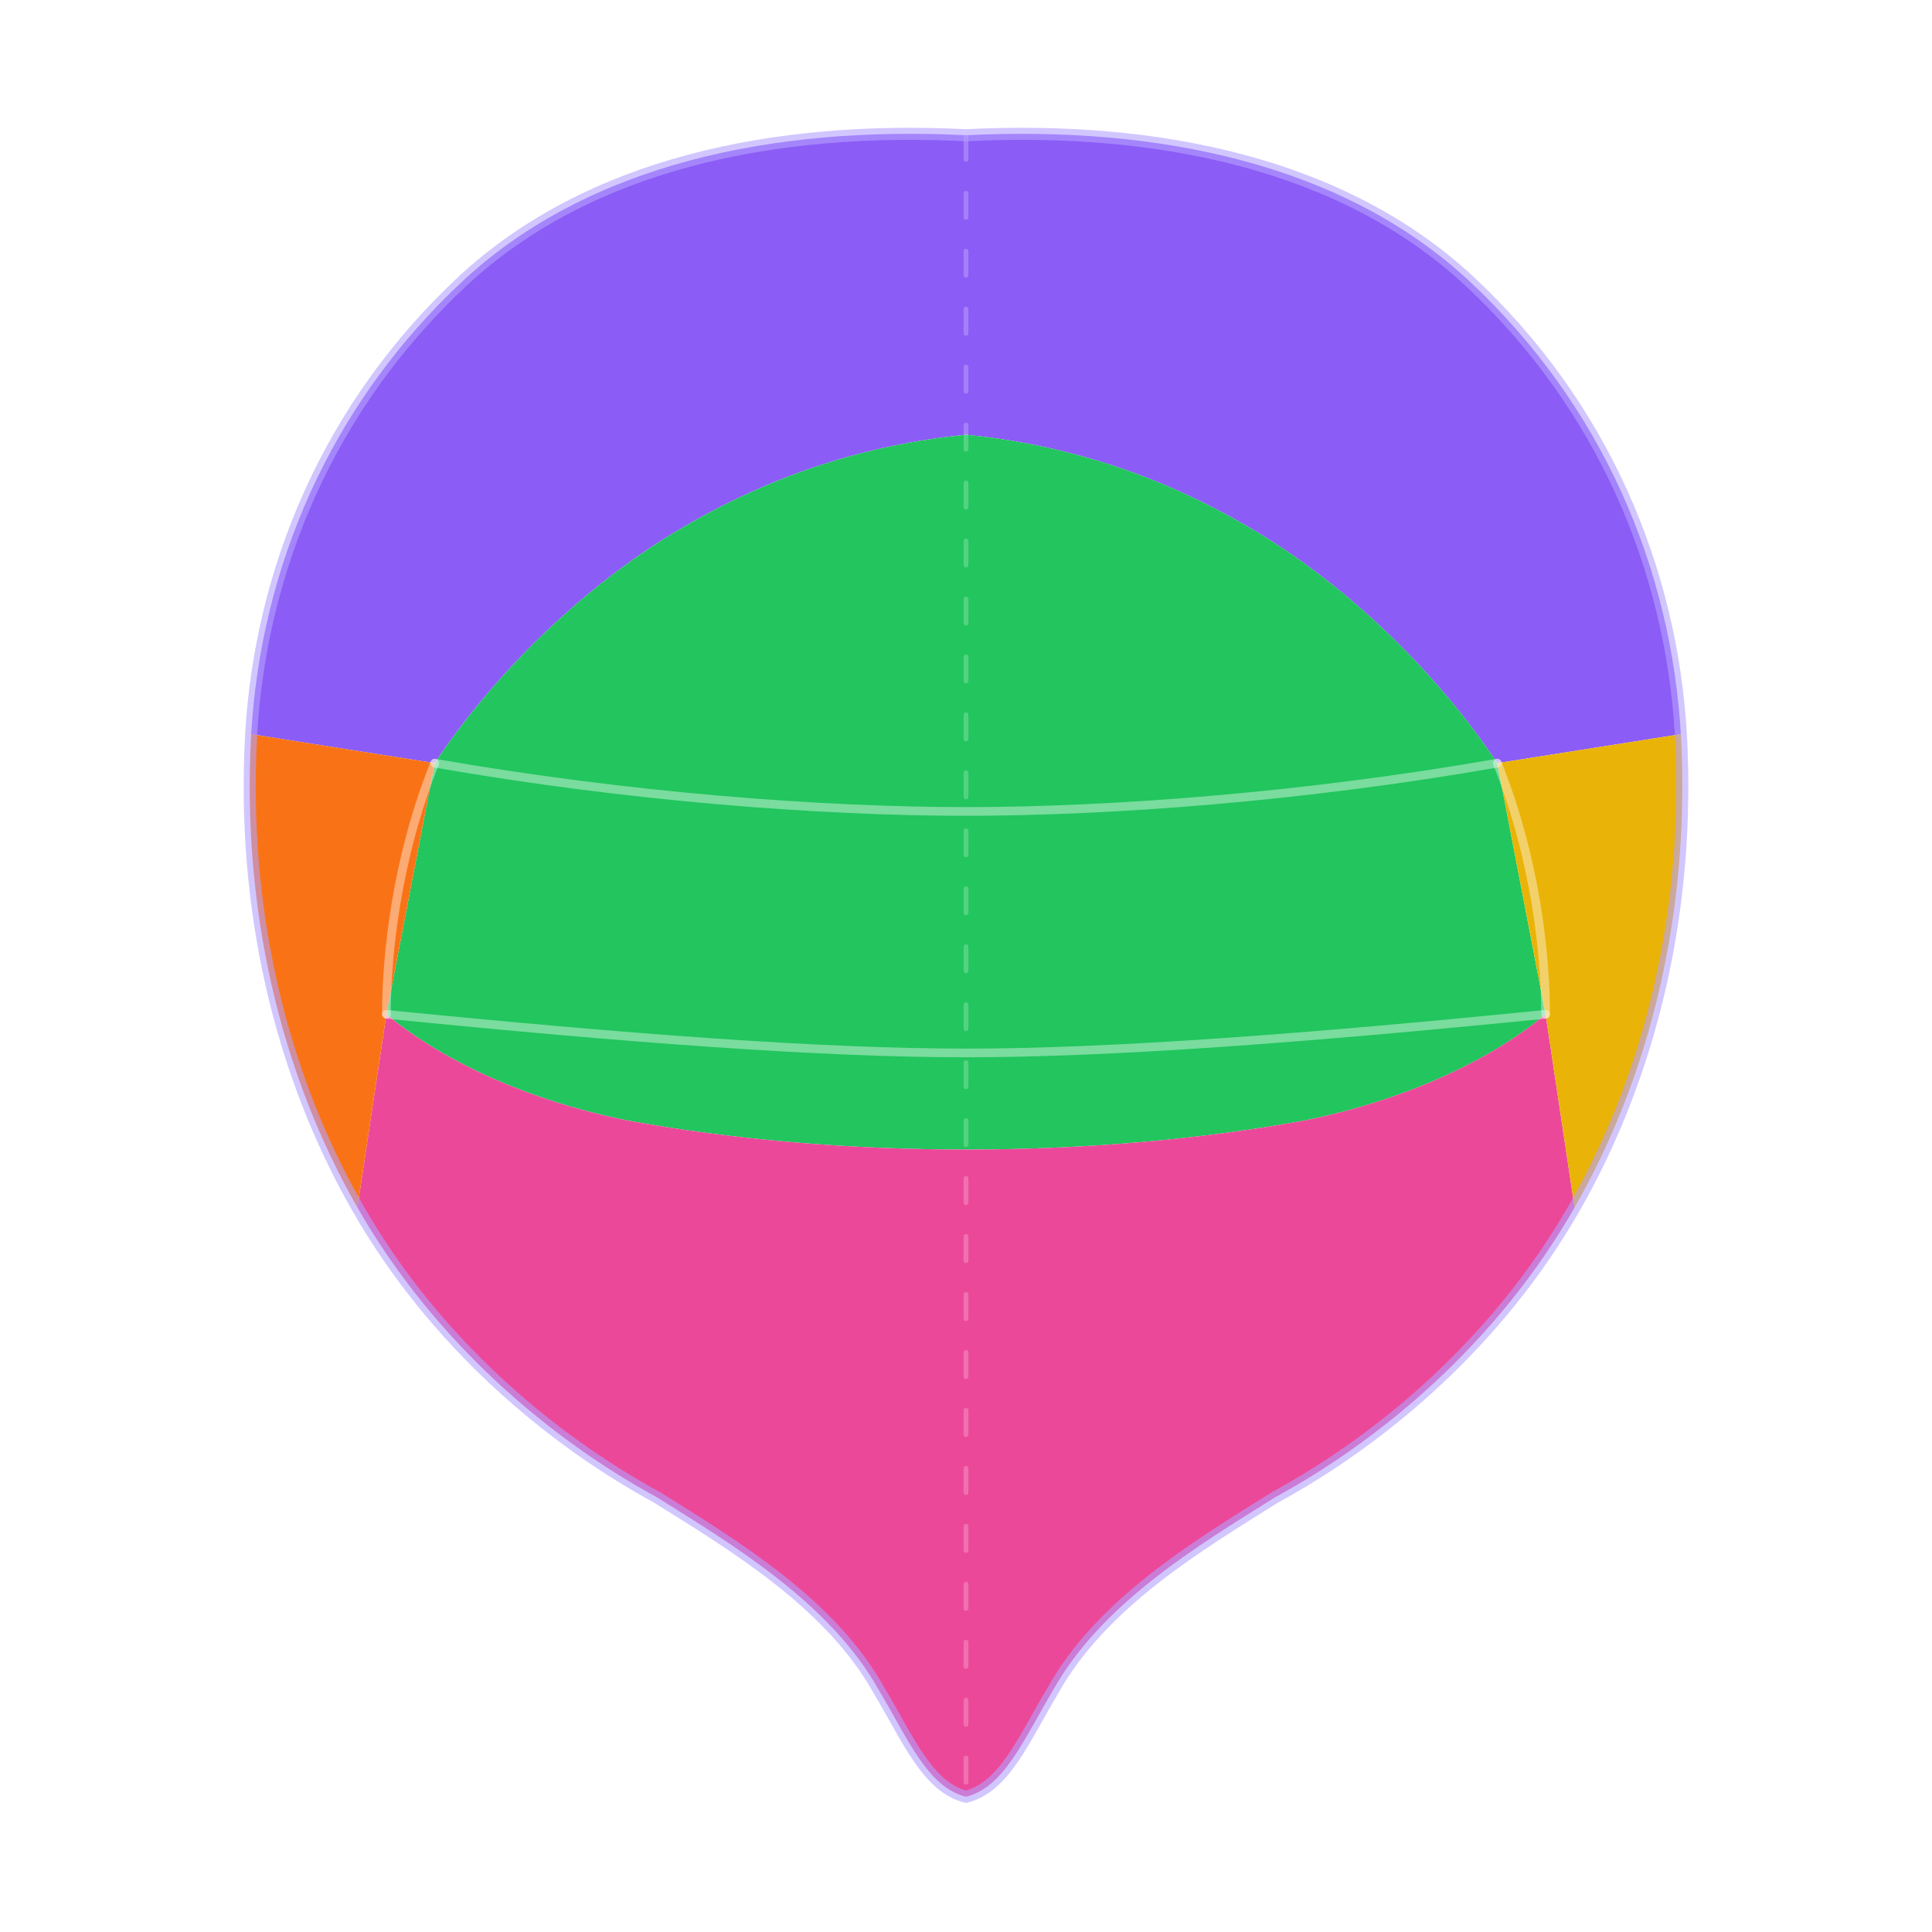
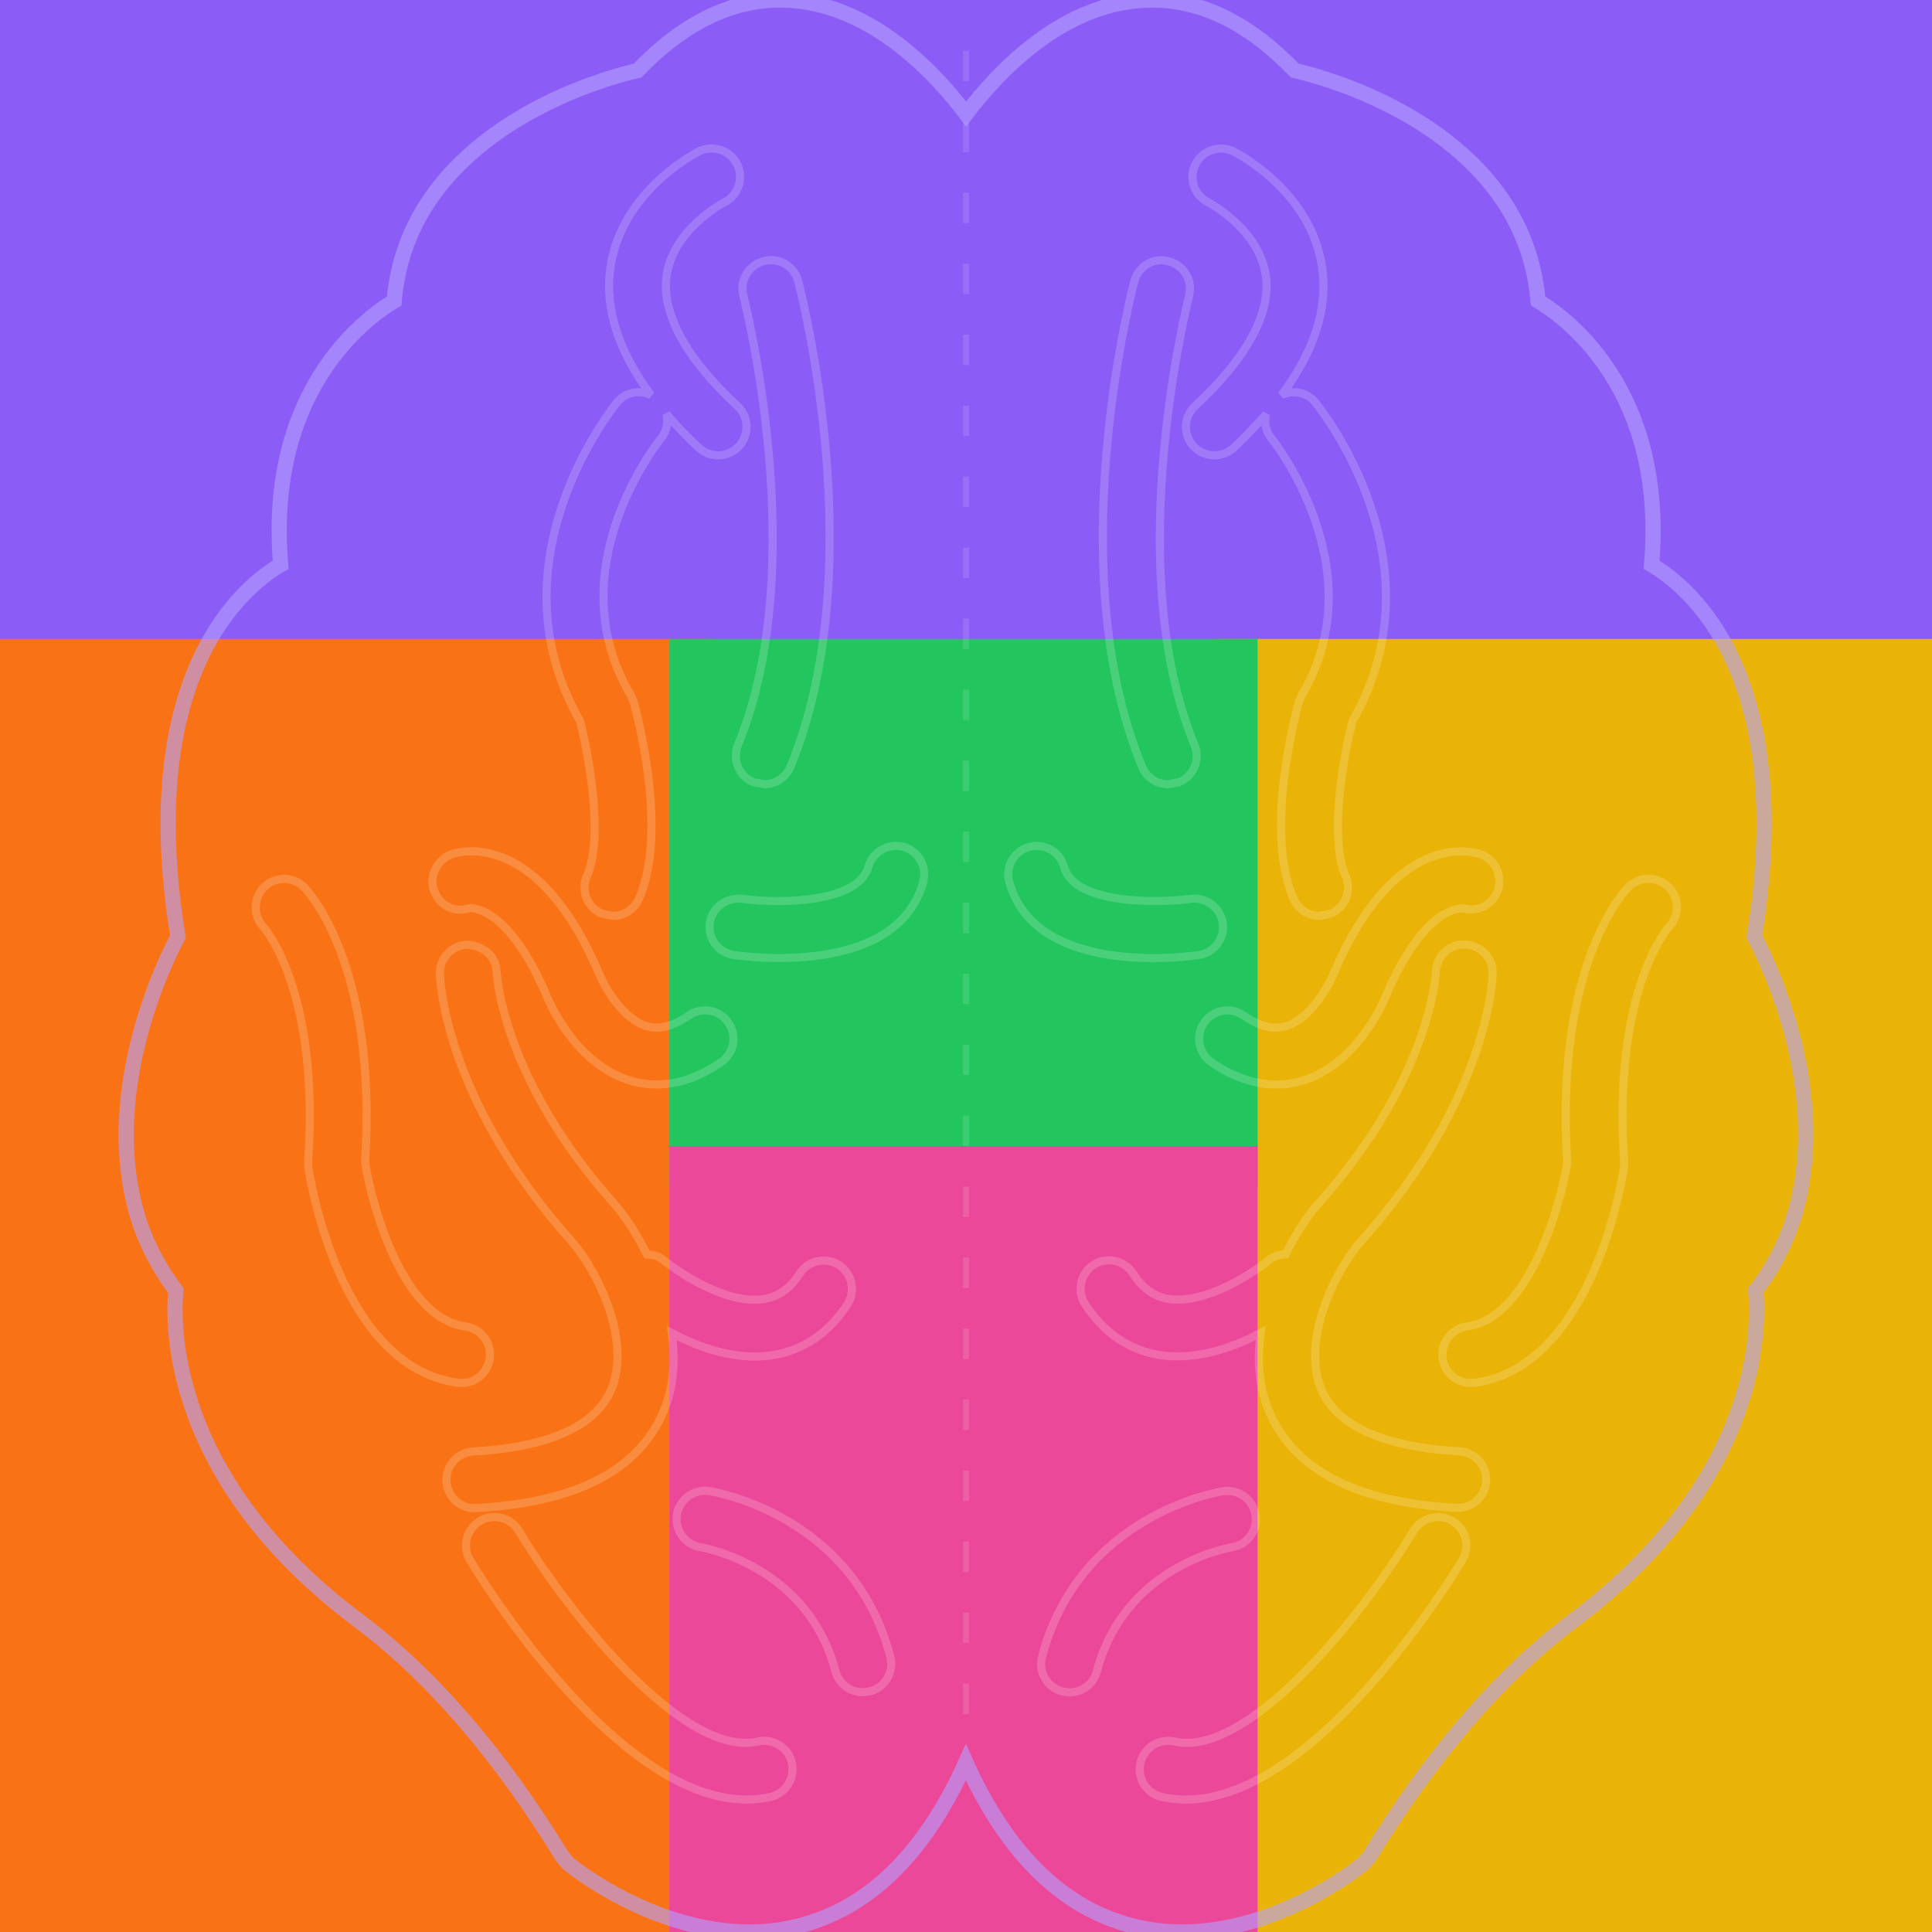
- <svg xmlns="http://www.w3.org/2000/svg" viewBox="0 0 400 400" width="400" height="400">
-   <path data-zone="frontal" d="M 200,28 C 240,26 278,34 304,58 C 332,84 346,118 348,152 L 310,158 C 298,140 280,122 260,110 C 240,98 220,92 200,90 C 180,92 160,98 140,110 C 120,122 102,140 90,158 L 52,152 C 54,118 68,84 96,58 C 122,34 160,26 200,28 Z" fill="#8B5CF6" />
-   <path data-zone="parietal" d="M 90,158 C 102,140 120,122 140,110 C 160,98 180,92 200,90 C 220,92 240,98 260,110 C 280,122 298,140 310,158 L 320,210 C 308,220 290,228 270,232 C 248,236 224,238 200,238 C 176,238 152,236 130,232 C 110,228 92,220 80,210 Z" fill="#22C55E" />
-   <path data-zone="occipital" d="M 80,210 C 92,220 110,228 130,232 C 152,236 176,238 200,238 C 224,238 248,236 270,232 C 290,228 308,220 320,210 L 326,250 C 310,278 286,298 264,310 C 248,320 228,332 218,350 C 212,360 208,370 200,372 C 192,370 188,360 182,350 C 172,332 152,320 136,310 C 114,298 90,278 74,250 Z" fill="#EC4899" />
-   <path data-zone="temporal_l" d="M 52,152 L 90,158 L 80,210 L 74,250 C 58,222 50,188 52,152 Z" fill="#F97316" />
-   <path data-zone="temporal_r" d="M 348,152 C 350,188 342,222 326,250 L 320,210 L 310,158 Z" fill="#EAB308" />
-   <path class="sulcus" d="M 90,158 C 130,165 170,168 200,168 C 230,168 270,165 310,158" fill="none" stroke="rgba(255,255,255,0.4)" stroke-width="1.8" stroke-linecap="round" />
-   <path class="sulcus" d="M 80,210 C 130,215 170,218 200,218 C 230,218 270,215 320,210" fill="none" stroke="rgba(255,255,255,0.4)" stroke-width="1.8" stroke-linecap="round" />
-   <path class="sulcus" d="M 90,158 C 82,178 80,198 80,210" fill="none" stroke="rgba(255,255,255,0.4)" stroke-width="1.8" stroke-linecap="round" />
-   <path class="sulcus" d="M 310,158 C 318,178 320,198 320,210" fill="none" stroke="rgba(255,255,255,0.4)" stroke-width="1.8" stroke-linecap="round" />
-   <path class="sulcus" d="M 200,28 C 200,100 200,160 200,238 C 200,300 200,345 200,372" fill="none" stroke="rgba(255,255,255,0.22)" stroke-width="1" stroke-linecap="round" stroke-dasharray="5 7" />
-   <path id="outline" d="M 200,28 C 240,26 278,34 304,58 C 332,84 346,118 348,152 C 350,188 342,222 326,250 C 310,278 286,298 264,310 C 248,320 228,332 218,350 C 212,360 208,370 200,372 C 192,370 188,360 182,350 C 172,332 152,320 136,310 C 114,298 90,278 74,250 C 58,222 50,188 52,152 C 54,118 68,84 96,58 C 122,34 160,26 200,28 Z" fill="none" stroke="rgba(180,160,255,0.6)" stroke-width="2.5" />
+ <svg xmlns="http://www.w3.org/2000/svg" viewBox="0 0 190.496 190.497" width="400" height="400">
+   <path data-zone="frontal" d="M -5,-5 L 196,-5 L 196,67 L -5,67 Z" fill="#8B5CF6" />
+   <path data-zone="temporal_l" d="M -5,63 L 70,63 L 70,196 L -5,196 Z" fill="#F97316" />
+   <path data-zone="temporal_r" d="M 120,63 L 196,63 L 196,196 L 120,196 Z" fill="#EAB308" />
+   <path data-zone="parietal" d="M 66,63 L 124,63 L 124,117 L 66,117 Z" fill="#22C55E" />
+   <path data-zone="occipital" d="M 66,113 L 124,113 L 124,196 L 66,196 Z" fill="#EC4899" />
+   <path class="sulcus" d="M46.955,148.69c9.833-0.52,16.05-3.731,18.483-9.559c1.039-2.474,1.146-5.117,0.812-7.683     c2.262,1.192,5.159,2.304,8.15,2.304c0.583,0,1.161-0.038,1.744-0.126c3.03-0.459,5.597-2.205,7.415-5.023     c0.833-1.303,0.458-3.037-0.84-3.875c-1.298-0.819-3.037-0.448-3.869,0.844c-0.964,1.499-2.088,2.287-3.535,2.517     c-3.621,0.574-8.321-2.561-9.84-3.809c-0.492-0.416-1.081-0.574-1.683-0.59c-1.053-2.102-2.234-3.87-3.198-4.958     c-11.138-12.461-11.608-22.708-11.62-22.862c-0.035-1.538-1.228-2.559-2.859-2.729c-1.539,0.032-2.769,1.304-2.744,2.855     c0.012,0.497,0.381,12.306,13.043,26.468c2.353,2.654,5.912,9.62,3.859,14.528c-1.904,4.558-8.449,5.85-13.603,6.123     c-1.541,0.088-2.729,1.4-2.65,2.933c0.08,1.506,1.305,2.665,2.79,2.665L46.955,148.69z" fill="none" stroke="rgba(255,255,255,0.18)" stroke-width="0.8" />
+   <path class="sulcus" d="M46.238,89.557c-0.016-0.021,3.776-0.572,7.711,8.747c0.281,0.679,2.886,6.671,8.237,8.258     c0.7,0.208,1.557,0.366,2.532,0.366c1.784,0,3.967-0.523,6.388-2.205c1.283-0.876,1.597-2.627,0.711-3.89     c-0.873-1.287-2.626-1.591-3.889-0.713c-1.55,1.068-2.919,1.429-4.137,1.068c-2.379-0.69-4.161-3.864-4.66-5.041     c-6.012-14.284-13.655-12.22-14.503-11.953c-1.466,0.49-2.337,2.096-1.849,3.571C43.26,89.232,44.754,90.028,46.238,89.557z" fill="none" stroke="rgba(255,255,255,0.18)" stroke-width="0.8" />
+   <path class="sulcus" d="M72.759,73.453c-0.583,1.438,0.096,3.073,1.518,3.661l1.071,0.211c1.093,0,2.142-0.648,2.59-1.729     c8.059-19.466,1.064-46.698,0.772-47.847c-0.392-1.501-1.905-2.432-3.413-1.995c-1.502,0.386-2.398,1.92-1.994,3.417     C73.357,29.439,80.104,55.713,72.759,73.453z" fill="none" stroke="rgba(255,255,255,0.18)" stroke-width="0.8" />
+   <path class="sulcus" d="M69.946,147.022c-1.518-0.229-2.958,0.799-3.198,2.33c-0.241,1.532,0.808,2.966,2.332,3.207     c0.117,0.011,10.555,1.768,13.296,12.214c0.329,1.258,1.466,2.09,2.706,2.09l0.711-0.099c1.502-0.394,2.386-1.931,1.99-3.414     C84.13,149.413,70.523,147.115,69.946,147.022z" fill="none" stroke="rgba(255,255,255,0.18)" stroke-width="0.8" />
+   <path class="sulcus" d="M74.743,171.711c-7.101,1.631-18.223-11.906-23.595-20.782c-0.808-1.325-2.521-1.74-3.85-0.941     c-1.322,0.804-1.749,2.512-0.952,3.847c1.534,2.544,14.675,23.601,27.26,23.601c0.789,0,1.562-0.087,2.342-0.251     c1.52-0.34,2.46-1.834,2.135-3.348C77.753,172.324,76.261,171.389,74.743,171.711z" fill="none" stroke="rgba(255,255,255,0.18)" stroke-width="0.8" />
+   <path class="sulcus" d="M45.517,136.368c1.378,0,2.582-1.023,2.773-2.43c0.194-1.535-0.875-2.944-2.41-3.151     c-6.106-0.811-9.155-11.667-9.886-16.159c1.272-19.617-5.72-26.856-6.026-27.16c-1.071-1.074-2.813-1.081-3.908-0.017     c-1.097,1.06-1.125,2.832-0.09,3.945c0.058,0.063,5.577,6.17,4.412,23.166l0.026,0.602c0.122,0.799,3.04,19.622,14.729,21.171     L45.517,136.368z" fill="none" stroke="rgba(255,255,255,0.18)" stroke-width="0.8" />
+   <path class="sulcus" d="M57.872,86.37c-0.628,1.417,0.011,3.07,1.423,3.7l1.137,0.24c1.064,0,2.096-0.618,2.557-1.664     c2.918-6.575-0.143-18.112-0.506-19.412l-0.285-0.679c-7.324-12.372,2.573-24.826,2.99-25.349c0.567-0.694,0.701-1.567,0.523-2.38     c0.953,1.103,1.984,2.213,3.187,3.322c0.544,0.497,1.223,0.747,1.907,0.747c0.761,0,1.505-0.304,2.055-0.898     c1.053-1.138,0.983-2.914-0.145-3.962c-5.089-4.7-7.496-9.138-6.992-12.826c0.625-4.588,5.58-7.198,5.71-7.267     c1.373-0.695,1.932-2.375,1.245-3.754c-0.696-1.379-2.378-1.951-3.763-1.256c-0.311,0.156-7.653,3.907-8.727,11.448     c-0.583,4.057,0.787,8.265,3.999,12.569c-1.132-0.528-2.5-0.298-3.335,0.717c-0.524,0.638-12.628,15.757-3.673,31.407     C57.984,74.173,59.585,82.504,57.872,86.37z" fill="none" stroke="rgba(255,255,255,0.18)" stroke-width="0.8" />
+   <path class="sulcus" d="M85.619,85.467c-0.974,3.571-8.813,3.667-12.472,3.155c-1.49-0.161-2.949,0.851-3.168,2.382     c-0.205,1.531,0.854,2.948,2.389,3.166c0.504,0.071,2.22,0.291,4.438,0.291c4.989,0,12.485-1.109,14.228-7.52     c0.396-1.497-0.472-3.031-1.967-3.441C87.574,83.115,86.034,83.984,85.619,85.467z" fill="none" stroke="rgba(255,255,255,0.18)" stroke-width="0.8" />
+   <path class="sulcus" d="M119.125,19.949c0.05,0.027,5.031,2.634,5.686,7.228c0.542,3.691-1.882,8.143-6.98,12.859     c-1.129,1.054-1.205,2.824-0.149,3.962c0.561,0.594,1.298,0.898,2.06,0.898c0.677,0,1.35-0.25,1.904-0.747     c1.196-1.113,2.225-2.22,3.188-3.317c-0.181,0.812-0.055,1.686,0.524,2.38c0.106,0.124,10.355,12.911,2.988,25.349l-0.285,0.673     c-0.35,1.289-3.419,12.837-0.503,19.412c0.46,1.045,1.488,1.664,2.562,1.664l1.132-0.24c1.412-0.63,2.053-2.289,1.423-3.7     c-1.546-3.48-0.421-11.073,0.695-15.292c8.952-15.655-3.161-30.769-3.688-31.407c-0.813-1.009-2.194-1.245-3.325-0.717     c3.218-4.303,4.586-8.512,4.004-12.569c-1.066-7.541-8.416-11.291-8.728-11.447c-1.383-0.689-3.064-0.124-3.76,1.256     C117.183,17.573,117.741,19.253,119.125,19.949z" fill="none" stroke="rgba(255,255,255,0.18)" stroke-width="0.8" />
+   <path class="sulcus" d="M143.881,143.099c-5.155-0.274-11.703-1.55-13.604-6.124c-2.045-4.914,1.518-11.88,3.863-14.522     c12.667-14.156,13.022-25.981,13.034-26.474c0.033-1.541-1.193-2.807-2.726-2.846c-1.579-0.079-2.823,1.183-2.877,2.715     c0,0.109-0.447,10.38-11.612,22.873c-0.975,1.071-2.156,2.85-3.201,4.946c-0.591,0.022-1.188,0.186-1.69,0.602     c-1.514,1.247-6.188,4.366-9.828,3.81c-1.453-0.231-2.583-1.041-3.535-2.524c-0.837-1.3-2.582-1.679-3.868-0.842     c-1.302,0.837-1.689,2.572-0.843,3.875c1.816,2.83,4.383,4.568,7.414,5.028c0.58,0.093,1.162,0.119,1.736,0.119     c2.997,0,5.887-1.104,8.152-2.303c-0.34,2.566-0.22,5.197,0.817,7.677c2.428,5.834,8.644,9.04,18.481,9.565l0.139,0.005     c1.494,0,2.718-1.159,2.801-2.665C146.611,144.5,145.424,143.18,143.881,143.099z" fill="none" stroke="rgba(255,255,255,0.18)" stroke-width="0.8" />
+   <path class="sulcus" d="M126.759,101.199c-1.229,0.346-2.577,0.011-4.137-1.072c-1.257-0.884-3.021-0.569-3.896,0.712     c-0.868,1.27-0.564,3.015,0.711,3.896c2.432,1.675,4.603,2.199,6.396,2.199c0.975,0,1.83-0.153,2.53-0.36     c5.346-1.576,7.96-7.584,8.232-8.241c3.814-9.048,7.427-8.75,7.694-8.769c1.45,0.416,2.922-0.392,3.403-1.809     c0.481-1.475-0.312-3.059-1.766-3.546c-0.858-0.281-8.488-2.345-14.502,11.962C130.928,97.325,129.134,100.499,126.759,101.199z" fill="none" stroke="rgba(255,255,255,0.18)" stroke-width="0.8" />
+   <path class="sulcus" d="M115.191,77.331l1.074-0.211c1.426-0.588,2.106-2.224,1.514-3.661c-7.332-17.705-0.589-44.014-0.536-44.277     c0.396-1.501-0.504-3.031-2.003-3.417c-1.505-0.427-3.021,0.503-3.404,1.995c-0.306,1.149-7.28,28.38,0.774,47.847     C113.054,76.682,114.08,77.331,115.191,77.331z" fill="none" stroke="rgba(255,255,255,0.18)" stroke-width="0.8" />
+   <path class="sulcus" d="M121.473,152.559c1.526-0.241,2.567-1.675,2.325-3.193c-0.243-1.535-1.718-2.562-3.198-2.333     c-0.58,0.093-14.181,2.391-17.852,16.328c-0.395,1.494,0.497,3.021,1.986,3.415l0.713,0.099c1.251,0,2.39-0.832,2.709-2.091     C110.879,154.464,120.986,152.635,121.473,152.559z" fill="none" stroke="rgba(255,255,255,0.18)" stroke-width="0.8" />
+   <path class="sulcus" d="M143.235,149.988c-1.303-0.794-3.043-0.378-3.848,0.941c-5.373,8.876-16.524,22.436-23.594,20.782     c-1.521-0.322-3.011,0.612-3.348,2.125c-0.341,1.519,0.611,3.008,2.121,3.353c0.788,0.159,1.554,0.252,2.353,0.252     c12.588,0,25.724-21.057,27.25-23.602C144.986,152.504,144.565,150.786,143.235,149.988z" fill="none" stroke="rgba(255,255,255,0.18)" stroke-width="0.8" />
+   <path class="sulcus" d="M164.549,91.401c1.066-1.097,1.051-2.851-0.027-3.934c-1.088-1.092-2.867-1.092-3.963,0     c-0.306,0.304-7.299,7.543-6.019,27.16c-0.688,4.246-3.797,15.349-9.894,16.159c-1.519,0.207-2.603,1.616-2.405,3.151     c0.191,1.406,1.396,2.43,2.772,2.43l0.374-0.02c11.691-1.562,14.604-20.386,14.73-21.185l0.025-0.591     C158.994,97.708,164.406,91.569,164.549,91.401z" fill="none" stroke="rgba(255,255,255,0.18)" stroke-width="0.8" />
+   <path class="sulcus" d="M118.181,94.176c1.526-0.219,2.597-1.636,2.386-3.166c-0.232-1.538-1.682-2.583-3.165-2.383     c-2.373,0.343-11.397,0.791-12.486-3.154c-0.405-1.494-1.938-2.354-3.437-1.965c-1.499,0.408-2.375,1.948-1.97,3.439     c1.745,6.411,9.236,7.519,14.232,7.519C115.94,94.461,117.676,94.242,118.181,94.176z" fill="none" stroke="rgba(255,255,255,0.18)" stroke-width="0.8" />
+   <path class="sulcus" d="M 95.25,5 L 95.25,170" fill="none" stroke="rgba(255,255,255,0.12)" stroke-width="0.6" stroke-dasharray="3 4" />
+   <path id="outline" d="M172.978,92.354c4.202-25.853-6.425-34.493-10.131-36.667c1.434-16.922-8.093-24.146-11.193-26.017     c-0.275-3.103-1.152-6.017-2.711-8.706c-5.986-10.271-19.382-13.58-21.284-14.009C123.251,2.364,118.551,0,113.599,0l-0.261,0.005     c-8.506,0.14-15.001,7.163-18.074,11.229C92.187,7.168,85.692,0.145,77.186,0.005L76.922,0c-4.945,0-9.649,2.364-14.052,6.955     c-1.906,0.429-15.297,3.737-21.294,14.009c-1.557,2.688-2.449,5.603-2.706,8.706c-3.1,1.871-12.63,9.094-11.195,26.011     c-3.688,2.175-14.334,10.811-10.131,36.668c-1.037,1.934-7.571,14.832-4.086,27.199c0.812,2.851,2.164,5.395,3.885,7.71     c-0.325,3.235-0.731,18.518,18.037,32.558c7.16,5.365,13.907,13.188,20.049,23.229l0.604,0.705     c0.385,0.328,8.349,6.747,17.885,6.747c1.793,0,3.647-0.229,5.512-0.783c6.624-1.903,11.901-7.286,15.804-15.945     c3.896,8.659,9.182,14.042,15.802,15.945c1.872,0.554,3.722,0.783,5.511,0.783c9.538-0.005,17.499-6.419,17.895-6.747l0.603-0.705     c6.14-10.035,12.879-17.855,20.05-23.229c18.733-14.02,18.346-29.297,18.022-32.553c1.746-2.314,3.092-4.864,3.891-7.715     C180.551,107.199,174.028,94.31,172.978,92.354z" fill="none" stroke="rgba(180,160,255,0.6)" stroke-width="1.5" />
</svg>
